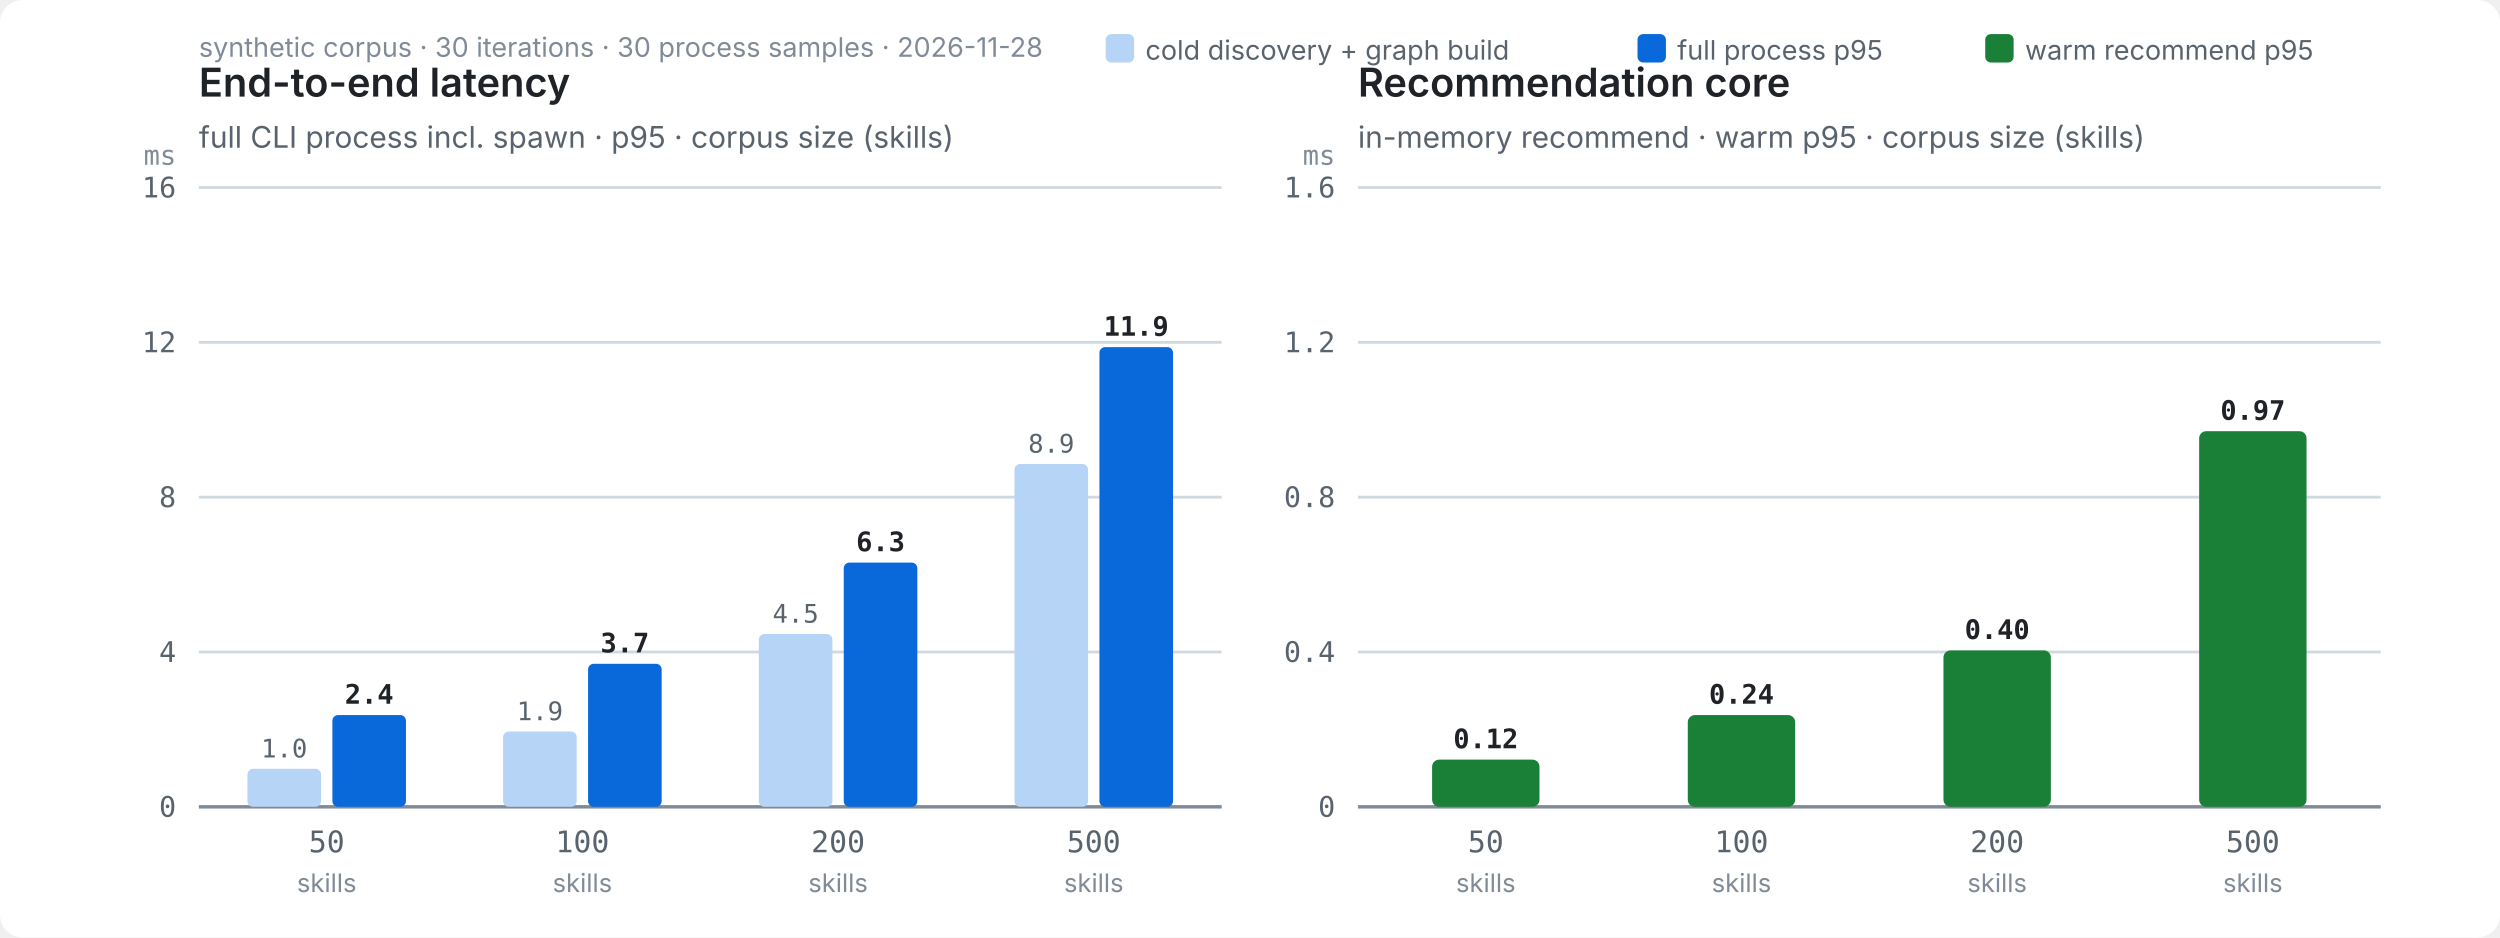
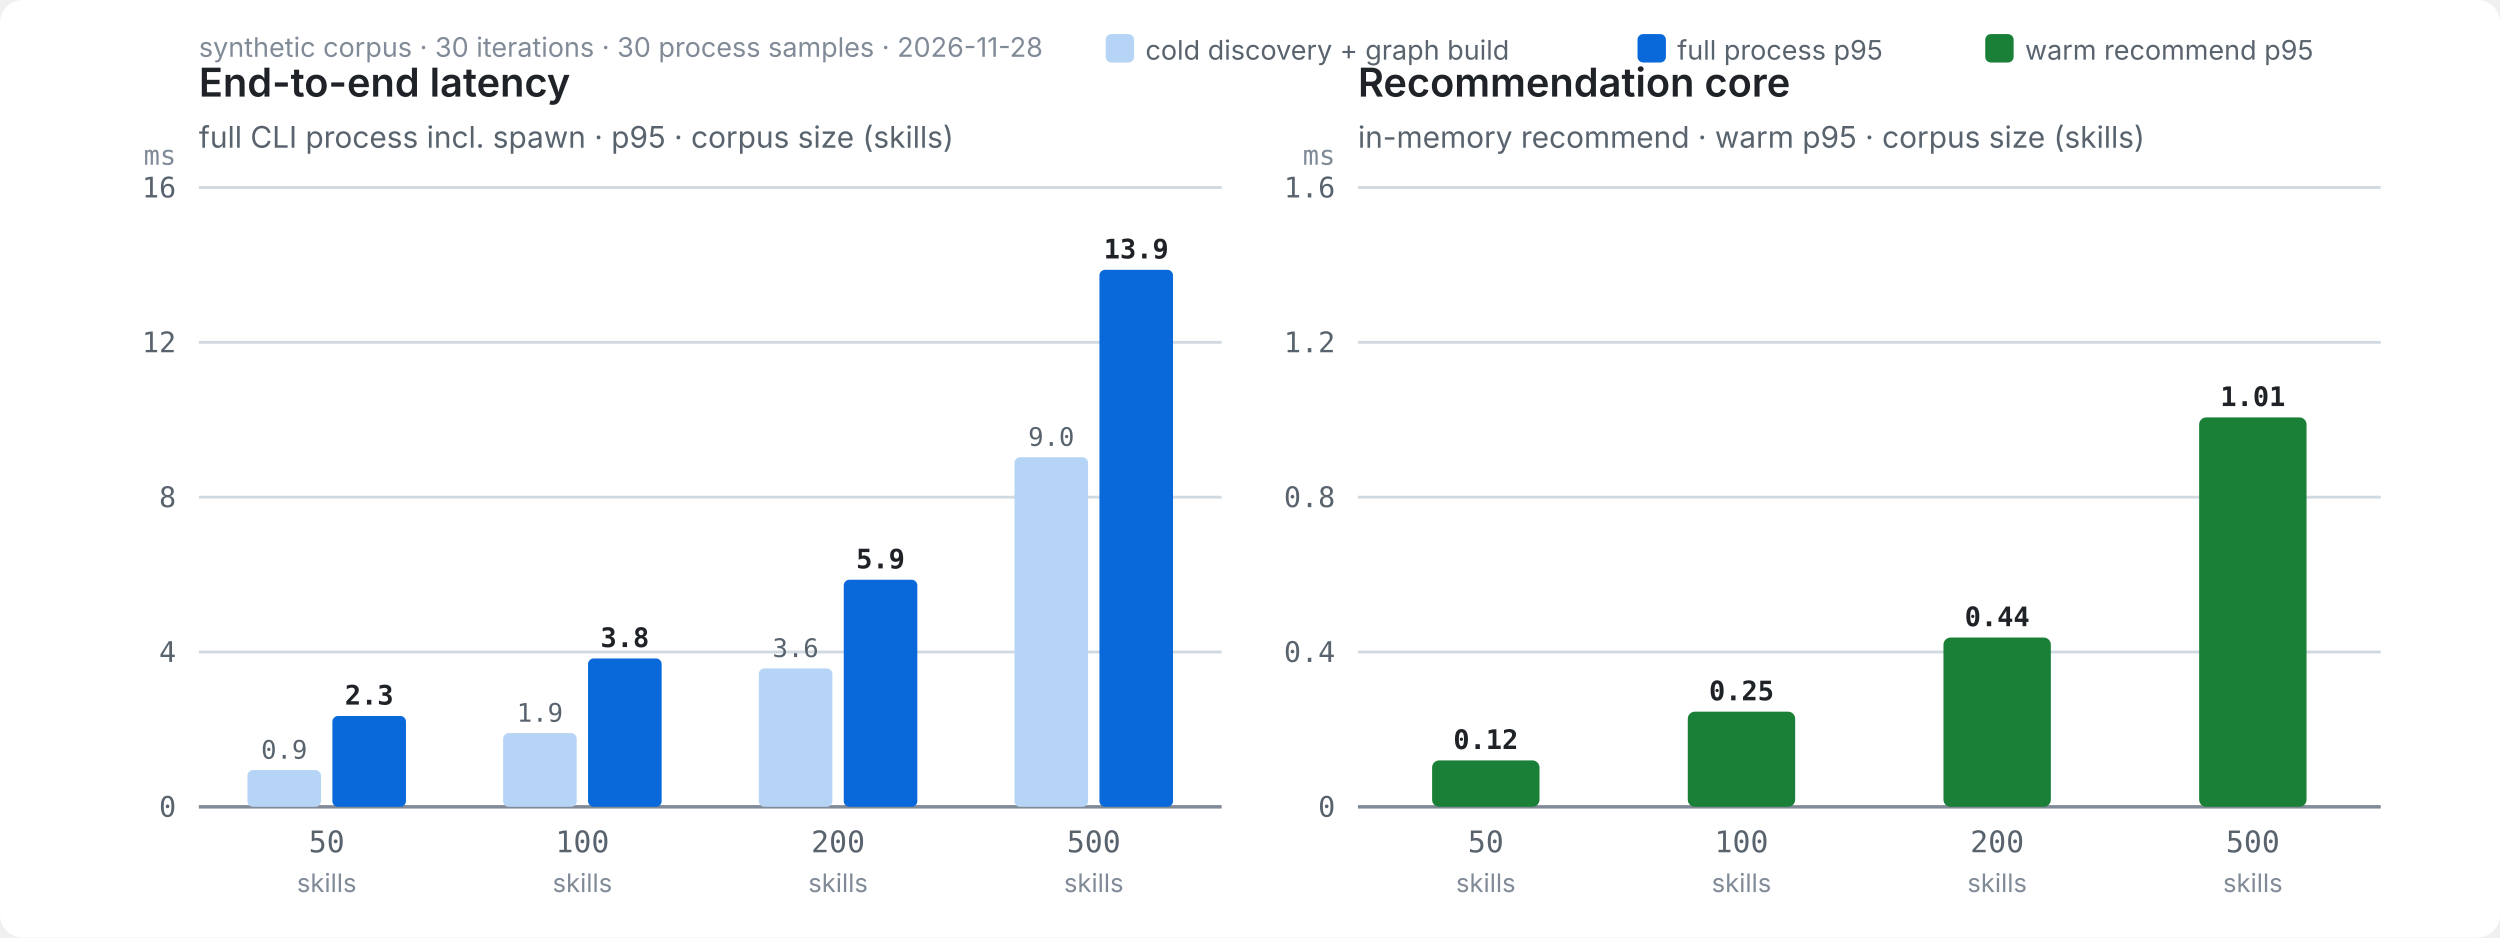
<svg xmlns="http://www.w3.org/2000/svg" width="880" height="330" viewBox="0 0 880 330" role="img" font-family="ui-sans-serif,system-ui,-apple-system,'Segoe UI',sans-serif">
  <rect width="880" height="330" fill="#ffffff" rx="8" />
  <g fill="#1f2328">
    <text x="70" y="20" font-size="9.5" fill="#818b98" text-anchor="start" font-family="ui-sans-serif,system-ui,-apple-system,'Segoe UI',sans-serif" opacity="1.0">synthetic corpus · 30 iterations · 30 process samples · 2026-11-28</text>
    <rect x="698.8" y="12" width="10" height="10" rx="2" fill="#1a7f37" opacity="1.0" />
    <text x="712.8" y="21" font-size="9.5" fill="#59636e" text-anchor="start" font-family="ui-sans-serif,system-ui,-apple-system,'Segoe UI',sans-serif" opacity="1.0">warm recommend p95</text>
    <rect x="576.4" y="12" width="10" height="10" rx="2" fill="#0969da" opacity="1.0" />
    <text x="590.4" y="21" font-size="9.5" fill="#59636e" text-anchor="start" font-family="ui-sans-serif,system-ui,-apple-system,'Segoe UI',sans-serif" opacity="1.0">full process p95</text>
    <rect x="389.2" y="12" width="10" height="10" rx="2" fill="#b6d4f5" opacity="1.0" />
    <text x="403.2" y="21" font-size="9.5" fill="#59636e" text-anchor="start" font-family="ui-sans-serif,system-ui,-apple-system,'Segoe UI',sans-serif" opacity="1.0">cold discovery + graph build</text>
    <text x="70" y="34" font-size="14" fill="#1f2328" text-anchor="start" font-family="ui-sans-serif,system-ui,-apple-system,'Segoe UI',sans-serif" opacity="1.0" font-weight="600">End-to-end latency</text>
    <text x="70" y="52" font-size="10.5" fill="#59636e" text-anchor="start" font-family="ui-sans-serif,system-ui,-apple-system,'Segoe UI',sans-serif" opacity="1.0">full CLI process incl. spawn · p95 · corpus size (skills)</text>
    <line x1="70" y1="284.0" x2="430" y2="284.0" stroke="#d1d9e0" stroke-width="1" opacity="1.0" />
    <text x="62" y="287.5" font-size="10" fill="#59636e" text-anchor="end" font-family="ui-monospace,'SF Mono',Menlo,Consolas,monospace" opacity="1.0">0</text>
    <line x1="70" y1="229.5" x2="430" y2="229.5" stroke="#d1d9e0" stroke-width="1" opacity="1.0" />
    <text x="62" y="233.0" font-size="10" fill="#59636e" text-anchor="end" font-family="ui-monospace,'SF Mono',Menlo,Consolas,monospace" opacity="1.0">4</text>
    <line x1="70" y1="175.0" x2="430" y2="175.0" stroke="#d1d9e0" stroke-width="1" opacity="1.0" />
    <text x="62" y="178.5" font-size="10" fill="#59636e" text-anchor="end" font-family="ui-monospace,'SF Mono',Menlo,Consolas,monospace" opacity="1.0">8</text>
    <line x1="70" y1="120.5" x2="430" y2="120.5" stroke="#d1d9e0" stroke-width="1" opacity="1.0" />
    <text x="62" y="124.0" font-size="10" fill="#59636e" text-anchor="end" font-family="ui-monospace,'SF Mono',Menlo,Consolas,monospace" opacity="1.0">12</text>
    <line x1="70" y1="66.0" x2="430" y2="66.0" stroke="#d1d9e0" stroke-width="1" opacity="1.0" />
    <text x="62" y="69.5" font-size="10" fill="#59636e" text-anchor="end" font-family="ui-monospace,'SF Mono',Menlo,Consolas,monospace" opacity="1.0">16</text>
    <text x="62" y="58" font-size="9.5" fill="#818b98" text-anchor="end" font-family="ui-monospace,'SF Mono',Menlo,Consolas,monospace" opacity="1.0">ms</text>
    <line x1="70" y1="284" x2="430" y2="284" stroke="#818b98" stroke-width="1.2" opacity="1.0" />
-     <rect x="87.1" y="270.624" width="25.9" height="13.376" rx="2" fill="#b6d4f5" opacity="1.0" />
-     <rect x="117.0" y="251.702" width="25.9" height="32.298" rx="2" fill="#0969da" opacity="1.0" />
-     <text x="100.05" y="266.624" font-size="9" fill="#59636e" text-anchor="middle" font-family="ui-monospace,'SF Mono',Menlo,Consolas,monospace" opacity="1.0">1.0</text>
-     <text x="129.95" y="247.702" font-size="9.5" fill="#1f2328" text-anchor="middle" font-family="ui-monospace,'SF Mono',Menlo,Consolas,monospace" opacity="1.0" font-weight="600">2.4</text>
+     <rect x="87.1" y="271.068" width="25.9" height="12.932" rx="2" fill="#b6d4f5" opacity="1.0" />
+     <rect x="117.0" y="252.024" width="25.9" height="31.976" rx="2" fill="#0969da" opacity="1.0" />
+     <text x="100.05" y="267.068" font-size="9" fill="#59636e" text-anchor="middle" font-family="ui-monospace,'SF Mono',Menlo,Consolas,monospace" opacity="1.0">0.9</text>
+     <text x="129.95" y="248.024" font-size="9.5" fill="#1f2328" text-anchor="middle" font-family="ui-monospace,'SF Mono',Menlo,Consolas,monospace" opacity="1.0" font-weight="600">2.3</text>
    <text x="115.0" y="300" font-size="10.5" fill="#59636e" text-anchor="middle" font-family="ui-monospace,'SF Mono',Menlo,Consolas,monospace" opacity="1.0">50</text>
    <text x="115.0" y="314" font-size="9" fill="#818b98" text-anchor="middle" font-family="ui-sans-serif,system-ui,-apple-system,'Segoe UI',sans-serif" opacity="1.0">skills</text>
-     <rect x="177.1" y="257.503" width="25.9" height="26.497" rx="2" fill="#b6d4f5" opacity="1.0" />
-     <rect x="207.0" y="233.652" width="25.9" height="50.348" rx="2" fill="#0969da" opacity="1.0" />
-     <text x="190.05" y="253.503" font-size="9" fill="#59636e" text-anchor="middle" font-family="ui-monospace,'SF Mono',Menlo,Consolas,monospace" opacity="1.0">1.9</text>
-     <text x="219.95" y="229.652" font-size="9.5" fill="#1f2328" text-anchor="middle" font-family="ui-monospace,'SF Mono',Menlo,Consolas,monospace" opacity="1.0" font-weight="600">3.7</text>
+     <rect x="177.1" y="258.051" width="25.9" height="25.949" rx="2" fill="#b6d4f5" opacity="1.0" />
+     <rect x="207.0" y="231.77" width="25.9" height="52.23" rx="2" fill="#0969da" opacity="1.0" />
+     <text x="190.05" y="254.051" font-size="9" fill="#59636e" text-anchor="middle" font-family="ui-monospace,'SF Mono',Menlo,Consolas,monospace" opacity="1.0">1.9</text>
+     <text x="219.95" y="227.77" font-size="9.5" fill="#1f2328" text-anchor="middle" font-family="ui-monospace,'SF Mono',Menlo,Consolas,monospace" opacity="1.0" font-weight="600">3.8</text>
    <text x="205.0" y="300" font-size="10.5" fill="#59636e" text-anchor="middle" font-family="ui-monospace,'SF Mono',Menlo,Consolas,monospace" opacity="1.0">100</text>
    <text x="205.0" y="314" font-size="9" fill="#818b98" text-anchor="middle" font-family="ui-sans-serif,system-ui,-apple-system,'Segoe UI',sans-serif" opacity="1.0">skills</text>
-     <rect x="267.1" y="223.172" width="25.9" height="60.828" rx="2" fill="#b6d4f5" opacity="1.0" />
-     <rect x="297.0" y="198.034" width="25.9" height="85.966" rx="2" fill="#0969da" opacity="1.0" />
-     <text x="280.05" y="219.172" font-size="9" fill="#59636e" text-anchor="middle" font-family="ui-monospace,'SF Mono',Menlo,Consolas,monospace" opacity="1.0">4.5</text>
-     <text x="309.95" y="194.034" font-size="9.5" fill="#1f2328" text-anchor="middle" font-family="ui-monospace,'SF Mono',Menlo,Consolas,monospace" opacity="1.0" font-weight="600">6.3</text>
+     <rect x="267.1" y="235.276" width="25.9" height="48.724" rx="2" fill="#b6d4f5" opacity="1.0" />
+     <rect x="297.0" y="204.071" width="25.9" height="79.929" rx="2" fill="#0969da" opacity="1.0" />
+     <text x="280.05" y="231.276" font-size="9" fill="#59636e" text-anchor="middle" font-family="ui-monospace,'SF Mono',Menlo,Consolas,monospace" opacity="1.0">3.6</text>
+     <text x="309.95" y="200.071" font-size="9.5" fill="#1f2328" text-anchor="middle" font-family="ui-monospace,'SF Mono',Menlo,Consolas,monospace" opacity="1.0" font-weight="600">5.9</text>
    <text x="295.0" y="300" font-size="10.5" fill="#59636e" text-anchor="middle" font-family="ui-monospace,'SF Mono',Menlo,Consolas,monospace" opacity="1.0">200</text>
    <text x="295.0" y="314" font-size="9" fill="#818b98" text-anchor="middle" font-family="ui-sans-serif,system-ui,-apple-system,'Segoe UI',sans-serif" opacity="1.0">skills</text>
-     <rect x="357.1" y="163.329" width="25.9" height="120.671" rx="2" fill="#b6d4f5" opacity="1.0" />
-     <rect x="387.0" y="122.187" width="25.9" height="161.813" rx="2" fill="#0969da" opacity="1.0" />
-     <text x="370.05" y="159.329" font-size="9" fill="#59636e" text-anchor="middle" font-family="ui-monospace,'SF Mono',Menlo,Consolas,monospace" opacity="1.0">8.9</text>
-     <text x="399.95" y="118.187" font-size="9.5" fill="#1f2328" text-anchor="middle" font-family="ui-monospace,'SF Mono',Menlo,Consolas,monospace" opacity="1.0" font-weight="600">11.9</text>
+     <rect x="357.1" y="160.954" width="25.9" height="123.046" rx="2" fill="#b6d4f5" opacity="1.0" />
+     <rect x="387.0" y="94.965" width="25.9" height="189.035" rx="2" fill="#0969da" opacity="1.0" />
+     <text x="370.05" y="156.954" font-size="9" fill="#59636e" text-anchor="middle" font-family="ui-monospace,'SF Mono',Menlo,Consolas,monospace" opacity="1.0">9.0</text>
+     <text x="399.95" y="90.965" font-size="9.5" fill="#1f2328" text-anchor="middle" font-family="ui-monospace,'SF Mono',Menlo,Consolas,monospace" opacity="1.0" font-weight="600">13.9</text>
    <text x="385.0" y="300" font-size="10.5" fill="#59636e" text-anchor="middle" font-family="ui-monospace,'SF Mono',Menlo,Consolas,monospace" opacity="1.0">500</text>
    <text x="385.0" y="314" font-size="9" fill="#818b98" text-anchor="middle" font-family="ui-sans-serif,system-ui,-apple-system,'Segoe UI',sans-serif" opacity="1.0">skills</text>
    <text x="478" y="34" font-size="14" fill="#1f2328" text-anchor="start" font-family="ui-sans-serif,system-ui,-apple-system,'Segoe UI',sans-serif" opacity="1.0" font-weight="600">Recommendation core</text>
    <text x="478" y="52" font-size="10.5" fill="#59636e" text-anchor="start" font-family="ui-sans-serif,system-ui,-apple-system,'Segoe UI',sans-serif" opacity="1.0">in-memory recommend · warm p95 · corpus size (skills)</text>
    <line x1="478" y1="284.0" x2="838" y2="284.0" stroke="#d1d9e0" stroke-width="1" opacity="1.0" />
    <text x="470" y="287.5" font-size="10" fill="#59636e" text-anchor="end" font-family="ui-monospace,'SF Mono',Menlo,Consolas,monospace" opacity="1.0">0</text>
    <line x1="478" y1="229.5" x2="838" y2="229.5" stroke="#d1d9e0" stroke-width="1" opacity="1.0" />
    <text x="470" y="233.0" font-size="10" fill="#59636e" text-anchor="end" font-family="ui-monospace,'SF Mono',Menlo,Consolas,monospace" opacity="1.0">0.4</text>
    <line x1="478" y1="175.0" x2="838" y2="175.0" stroke="#d1d9e0" stroke-width="1" opacity="1.0" />
    <text x="470" y="178.5" font-size="10" fill="#59636e" text-anchor="end" font-family="ui-monospace,'SF Mono',Menlo,Consolas,monospace" opacity="1.0">0.8</text>
    <line x1="478" y1="120.5" x2="838" y2="120.5" stroke="#d1d9e0" stroke-width="1" opacity="1.0" />
    <text x="470" y="124" font-size="10" fill="#59636e" text-anchor="end" font-family="ui-monospace,'SF Mono',Menlo,Consolas,monospace" opacity="1.0">1.2</text>
    <line x1="478" y1="66.0" x2="838" y2="66.0" stroke="#d1d9e0" stroke-width="1" opacity="1.0" />
    <text x="470" y="69.5" font-size="10" fill="#59636e" text-anchor="end" font-family="ui-monospace,'SF Mono',Menlo,Consolas,monospace" opacity="1.0">1.6</text>
    <text x="470" y="58" font-size="9.5" fill="#818b98" text-anchor="end" font-family="ui-monospace,'SF Mono',Menlo,Consolas,monospace" opacity="1.0">ms</text>
    <line x1="478" y1="284" x2="838" y2="284" stroke="#818b98" stroke-width="1.2" opacity="1.0" />
-     <rect x="504.1" y="267.384" width="37.8" height="16.616" rx="2.5" fill="#1a7f37" opacity="1.0" />
-     <text x="523.0" y="263.384" font-size="9.5" fill="#1f2328" text-anchor="middle" font-family="ui-monospace,'SF Mono',Menlo,Consolas,monospace" opacity="1.0" font-weight="600">0.12</text>
+     <rect x="504.1" y="267.659" width="37.8" height="16.341" rx="2.5" fill="#1a7f37" opacity="1.0" />
+     <text x="523.0" y="263.659" font-size="9.5" fill="#1f2328" text-anchor="middle" font-family="ui-monospace,'SF Mono',Menlo,Consolas,monospace" opacity="1.0" font-weight="600">0.12</text>
    <text x="523.0" y="300" font-size="10.5" fill="#59636e" text-anchor="middle" font-family="ui-monospace,'SF Mono',Menlo,Consolas,monospace" opacity="1.0">50</text>
    <text x="523.0" y="314" font-size="9" fill="#818b98" text-anchor="middle" font-family="ui-sans-serif,system-ui,-apple-system,'Segoe UI',sans-serif" opacity="1.0">skills</text>
-     <rect x="594.1" y="251.708" width="37.8" height="32.292" rx="2.5" fill="#1a7f37" opacity="1.0" />
-     <text x="613.0" y="247.708" font-size="9.5" fill="#1f2328" text-anchor="middle" font-family="ui-monospace,'SF Mono',Menlo,Consolas,monospace" opacity="1.0" font-weight="600">0.24</text>
+     <rect x="594.1" y="250.506" width="37.8" height="33.494" rx="2.5" fill="#1a7f37" opacity="1.0" />
+     <text x="613.0" y="246.506" font-size="9.5" fill="#1f2328" text-anchor="middle" font-family="ui-monospace,'SF Mono',Menlo,Consolas,monospace" opacity="1.0" font-weight="600">0.25</text>
    <text x="613.0" y="300" font-size="10.5" fill="#59636e" text-anchor="middle" font-family="ui-monospace,'SF Mono',Menlo,Consolas,monospace" opacity="1.0">100</text>
    <text x="613.0" y="314" font-size="9" fill="#818b98" text-anchor="middle" font-family="ui-sans-serif,system-ui,-apple-system,'Segoe UI',sans-serif" opacity="1.0">skills</text>
-     <rect x="684.1" y="228.933" width="37.8" height="55.067" rx="2.5" fill="#1a7f37" opacity="1.0" />
-     <text x="703.0" y="224.933" font-size="9.5" fill="#1f2328" text-anchor="middle" font-family="ui-monospace,'SF Mono',Menlo,Consolas,monospace" opacity="1.0" font-weight="600">0.40</text>
+     <rect x="684.1" y="224.424" width="37.8" height="59.576" rx="2.5" fill="#1a7f37" opacity="1.0" />
+     <text x="703.0" y="220.424" font-size="9.5" fill="#1f2328" text-anchor="middle" font-family="ui-monospace,'SF Mono',Menlo,Consolas,monospace" opacity="1.0" font-weight="600">0.44</text>
    <text x="703.0" y="300" font-size="10.5" fill="#59636e" text-anchor="middle" font-family="ui-monospace,'SF Mono',Menlo,Consolas,monospace" opacity="1.0">200</text>
    <text x="703.0" y="314" font-size="9" fill="#818b98" text-anchor="middle" font-family="ui-sans-serif,system-ui,-apple-system,'Segoe UI',sans-serif" opacity="1.0">skills</text>
-     <rect x="774.1" y="151.778" width="37.8" height="132.222" rx="2.5" fill="#1a7f37" opacity="1.0" />
-     <text x="793.0" y="147.778" font-size="9.5" fill="#1f2328" text-anchor="middle" font-family="ui-monospace,'SF Mono',Menlo,Consolas,monospace" opacity="1.0" font-weight="600">0.97</text>
+     <rect x="774.1" y="146.928" width="37.8" height="137.072" rx="2.5" fill="#1a7f37" opacity="1.0" />
+     <text x="793.0" y="142.928" font-size="9.5" fill="#1f2328" text-anchor="middle" font-family="ui-monospace,'SF Mono',Menlo,Consolas,monospace" opacity="1.0" font-weight="600">1.01</text>
    <text x="793.0" y="300" font-size="10.5" fill="#59636e" text-anchor="middle" font-family="ui-monospace,'SF Mono',Menlo,Consolas,monospace" opacity="1.0">500</text>
    <text x="793.0" y="314" font-size="9" fill="#818b98" text-anchor="middle" font-family="ui-sans-serif,system-ui,-apple-system,'Segoe UI',sans-serif" opacity="1.0">skills</text>
  </g>
</svg>
